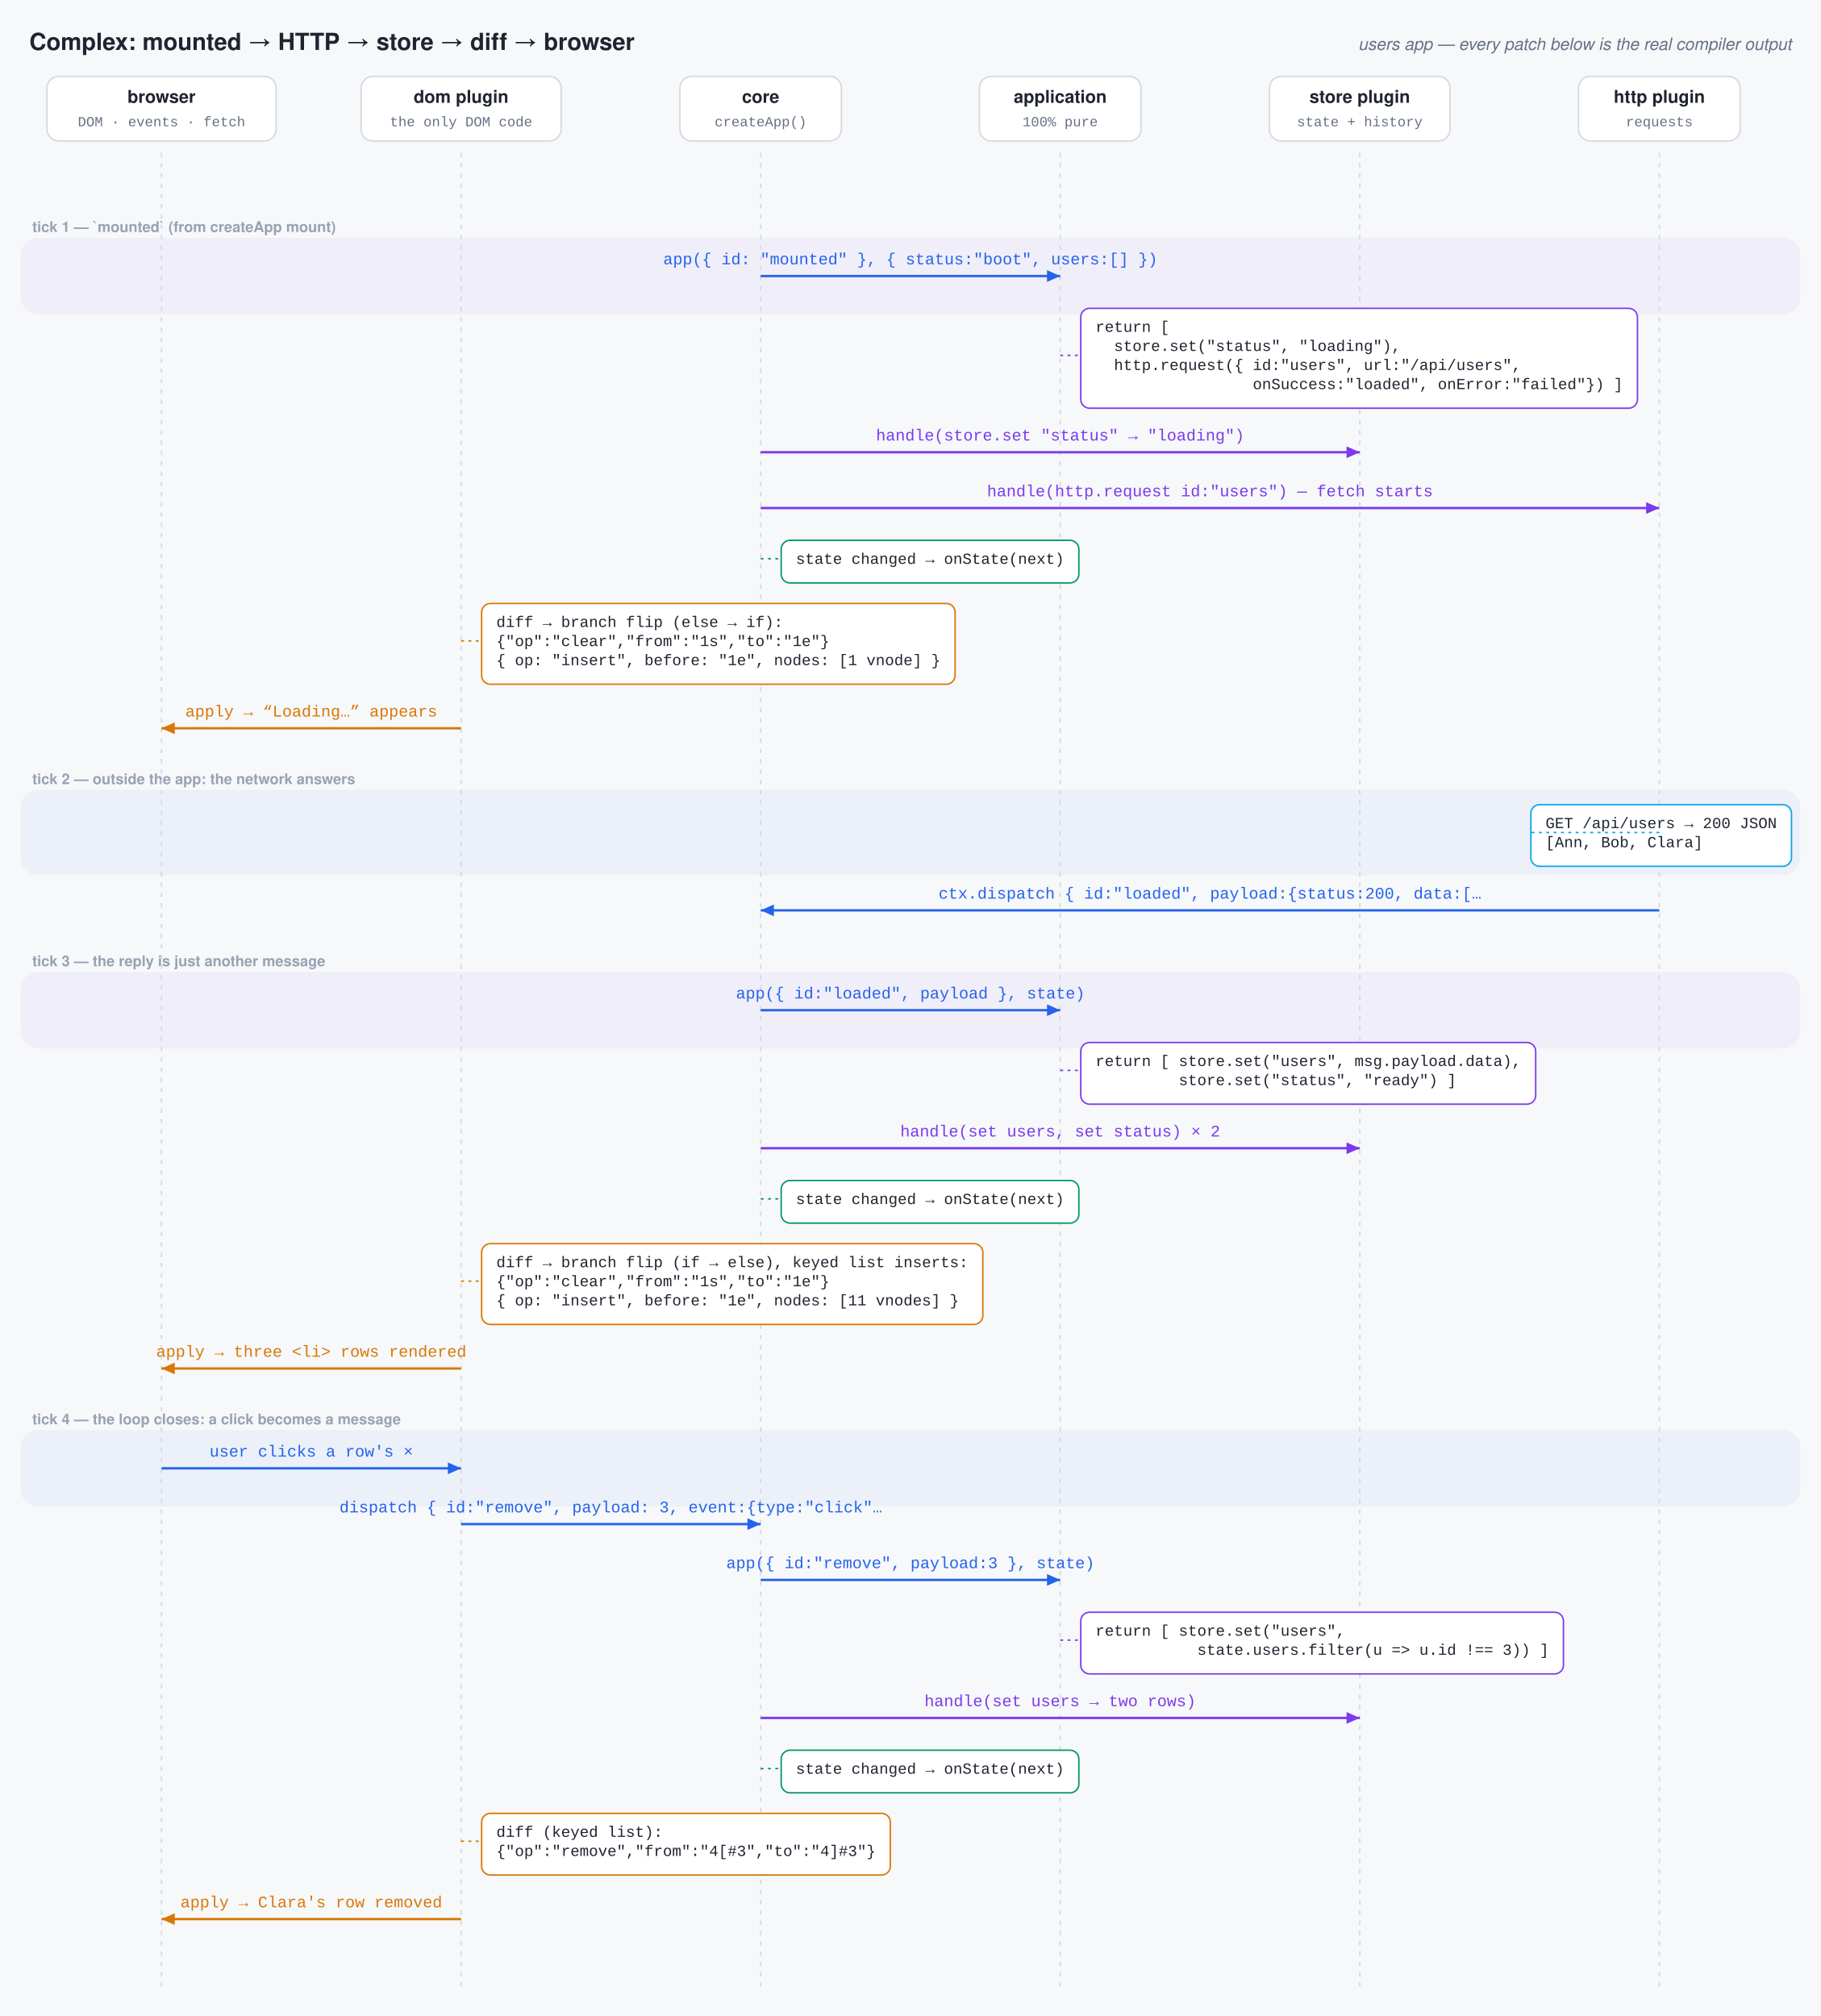
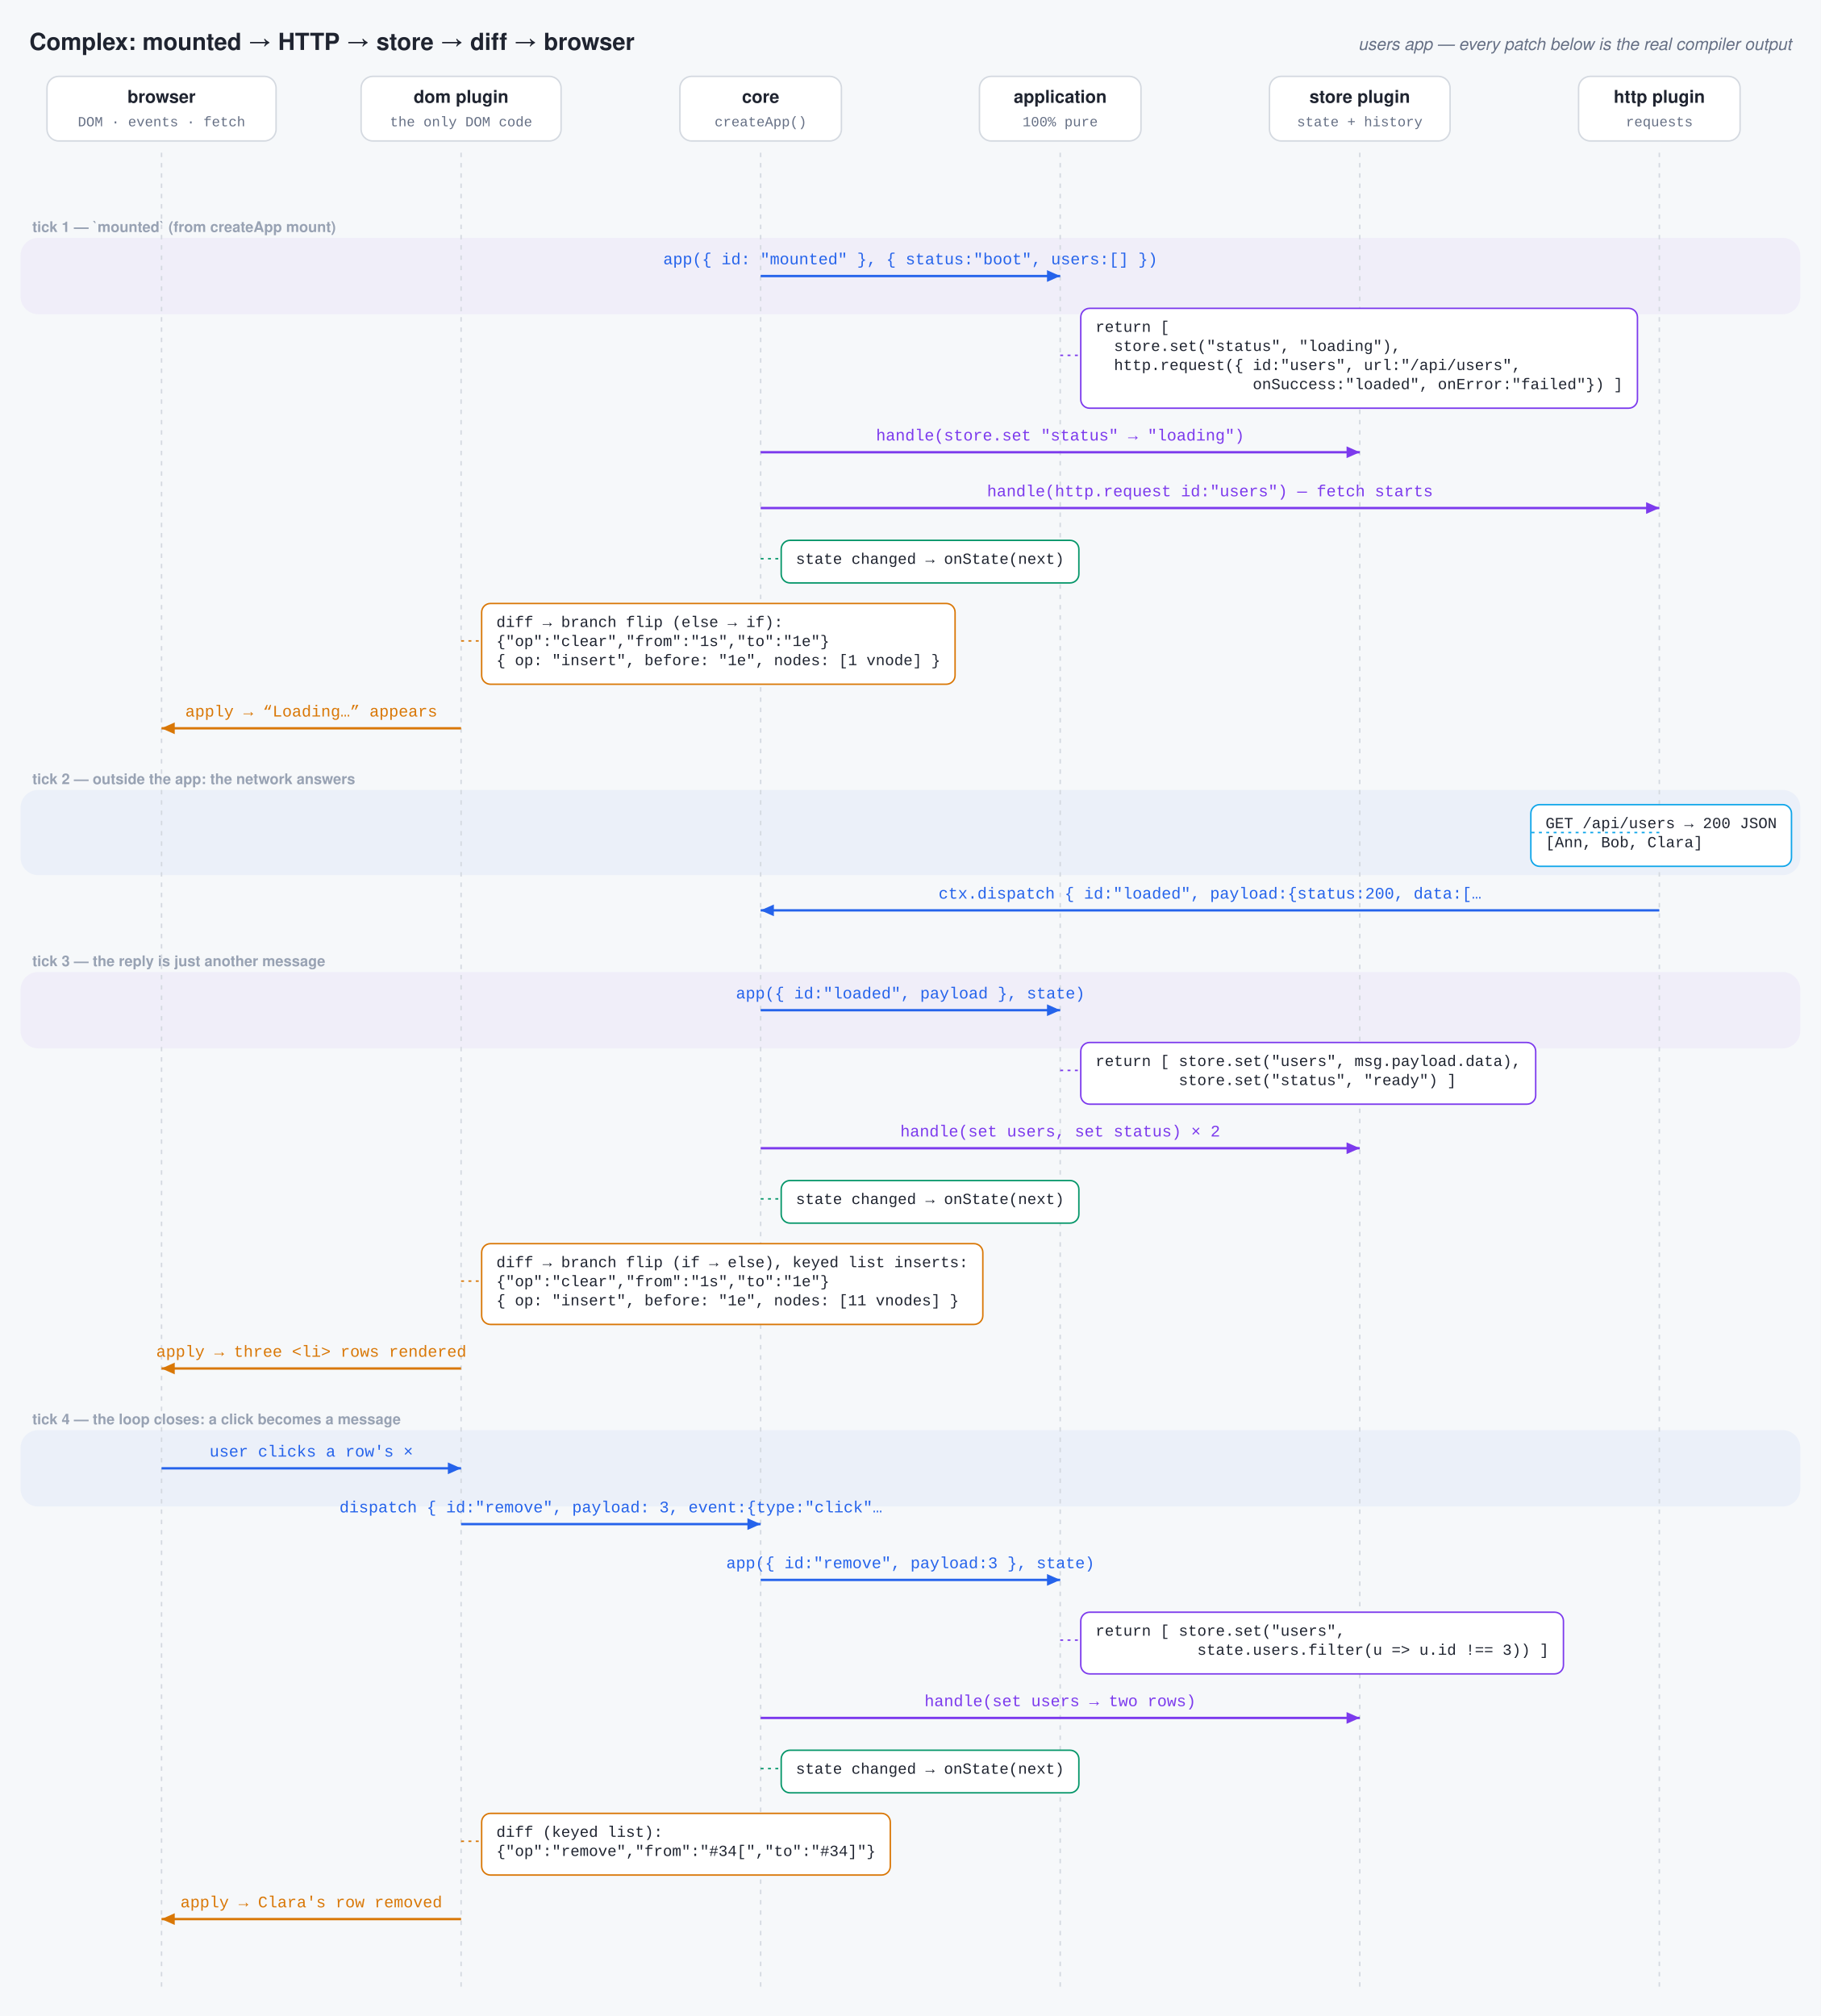
<svg xmlns="http://www.w3.org/2000/svg" width="1240" height="1373" viewBox="0 0 1240 1373" font-family="-apple-system, 'Segoe UI', Helvetica, Arial, sans-serif">
  <rect x="0" y="0" width="1240" height="1373" fill="#f6f8fa" />
  <rect x="14" y="162" width="1212" height="52" rx="12" fill="rgba(124,58,237,0.05)" />
  <text x="22" y="158" font-family="-apple-system, 'Segoe UI', Helvetica, Arial, sans-serif" font-size="10" fill="#98a2b3" font-weight="600" xml:space="preserve">tick 1 — `mounted` (from createApp mount)</text>
  <rect x="14" y="538" width="1212" height="58" rx="12" fill="rgba(37,99,235,0.05)" />
  <text x="22" y="534" font-family="-apple-system, 'Segoe UI', Helvetica, Arial, sans-serif" font-size="10" fill="#98a2b3" font-weight="600" xml:space="preserve">tick 2 — outside the app: the network answers</text>
  <rect x="14" y="662" width="1212" height="52" rx="12" fill="rgba(124,58,237,0.05)" />
  <text x="22" y="658" font-family="-apple-system, 'Segoe UI', Helvetica, Arial, sans-serif" font-size="10" fill="#98a2b3" font-weight="600" xml:space="preserve">tick 3 — the reply is just another message</text>
  <rect x="14" y="974" width="1212" height="52" rx="12" fill="rgba(37,99,235,0.05)" />
  <text x="22" y="970" font-family="-apple-system, 'Segoe UI', Helvetica, Arial, sans-serif" font-size="10" fill="#98a2b3" font-weight="600" xml:space="preserve">tick 4 — the loop closes: a click becomes a message</text>
  <line x1="110" y1="104" x2="110" y2="1353" stroke="#d4d9e0" stroke-dasharray="3 4" />
  <line x1="314" y1="104" x2="314" y2="1353" stroke="#d4d9e0" stroke-dasharray="3 4" />
  <line x1="518" y1="104" x2="518" y2="1353" stroke="#d4d9e0" stroke-dasharray="3 4" />
  <line x1="722" y1="104" x2="722" y2="1353" stroke="#d4d9e0" stroke-dasharray="3 4" />
  <line x1="926" y1="104" x2="926" y2="1353" stroke="#d4d9e0" stroke-dasharray="3 4" />
  <line x1="1130" y1="104" x2="1130" y2="1353" stroke="#d4d9e0" stroke-dasharray="3 4" />
  <rect x="32" y="52" width="156" height="44" rx="8" fill="#ffffff" stroke="#d4d9e0" />
  <text x="110" y="70" font-family="-apple-system, 'Segoe UI', Helvetica, Arial, sans-serif" font-size="12" fill="#1f2430" text-anchor="middle" font-weight="600" xml:space="preserve">browser</text>
  <text x="110" y="86" font-family="ui-monospace, Menlo, Consolas, 'Liberation Mono', monospace" font-size="9.5" fill="#667085" text-anchor="middle" xml:space="preserve">DOM · events · fetch</text>
  <rect x="245.9" y="52" width="136.2" height="44" rx="8" fill="#ffffff" stroke="#d4d9e0" />
  <text x="314" y="70" font-family="-apple-system, 'Segoe UI', Helvetica, Arial, sans-serif" font-size="12" fill="#1f2430" text-anchor="middle" font-weight="600" xml:space="preserve">dom plugin</text>
  <text x="314" y="86" font-family="ui-monospace, Menlo, Consolas, 'Liberation Mono', monospace" font-size="9.5" fill="#667085" text-anchor="middle" xml:space="preserve">the only DOM code</text>
  <rect x="463" y="52" width="110" height="44" rx="8" fill="#ffffff" stroke="#d4d9e0" />
  <text x="518" y="70" font-family="-apple-system, 'Segoe UI', Helvetica, Arial, sans-serif" font-size="12" fill="#1f2430" text-anchor="middle" font-weight="600" xml:space="preserve">core</text>
  <text x="518" y="86" font-family="ui-monospace, Menlo, Consolas, 'Liberation Mono', monospace" font-size="9.5" fill="#667085" text-anchor="middle" xml:space="preserve">createApp()</text>
  <rect x="667" y="52" width="110" height="44" rx="8" fill="#ffffff" stroke="#d4d9e0" />
  <text x="722" y="70" font-family="-apple-system, 'Segoe UI', Helvetica, Arial, sans-serif" font-size="12" fill="#1f2430" text-anchor="middle" font-weight="600" xml:space="preserve">application</text>
  <text x="722" y="86" font-family="ui-monospace, Menlo, Consolas, 'Liberation Mono', monospace" font-size="9.5" fill="#667085" text-anchor="middle" xml:space="preserve">100% pure</text>
  <rect x="864.5" y="52" width="123" height="44" rx="8" fill="#ffffff" stroke="#d4d9e0" />
  <text x="926" y="70" font-family="-apple-system, 'Segoe UI', Helvetica, Arial, sans-serif" font-size="12" fill="#1f2430" text-anchor="middle" font-weight="600" xml:space="preserve">store plugin</text>
  <text x="926" y="86" font-family="ui-monospace, Menlo, Consolas, 'Liberation Mono', monospace" font-size="9.5" fill="#667085" text-anchor="middle" xml:space="preserve">state + history</text>
  <rect x="1075" y="52" width="110" height="44" rx="8" fill="#ffffff" stroke="#d4d9e0" />
  <text x="1130" y="70" font-family="-apple-system, 'Segoe UI', Helvetica, Arial, sans-serif" font-size="12" fill="#1f2430" text-anchor="middle" font-weight="600" xml:space="preserve">http plugin</text>
  <text x="1130" y="86" font-family="ui-monospace, Menlo, Consolas, 'Liberation Mono', monospace" font-size="9.5" fill="#667085" text-anchor="middle" xml:space="preserve">requests</text>
  <text x="620" y="180" font-family="ui-monospace, Menlo, Consolas, 'Liberation Mono', monospace" font-size="11" fill="#2563eb" text-anchor="middle" xml:space="preserve">app({ id: "mounted" }, { status:"boot", users:[] })</text>
  <line x1="518" y1="188" x2="722" y2="188" stroke="#2563eb" stroke-width="1.6" />
  <polygon points="722,188 713,184 713,192" fill="#2563eb" />
  <rect x="736" y="210" width="379.1" height="68" rx="6" fill="#ffffff" stroke="#7c3aed" />
  <text x="746" y="226" font-family="ui-monospace, Menlo, Consolas, 'Liberation Mono', monospace" font-size="10.5" fill="#1f2430" xml:space="preserve">return [</text>
  <text x="746" y="239" font-family="ui-monospace, Menlo, Consolas, 'Liberation Mono', monospace" font-size="10.5" fill="#1f2430" xml:space="preserve">  store.set("status", "loading"),</text>
  <text x="746" y="252" font-family="ui-monospace, Menlo, Consolas, 'Liberation Mono', monospace" font-size="10.5" fill="#1f2430" xml:space="preserve">  http.request({ id:"users", url:"/api/users",</text>
  <text x="746" y="265" font-family="ui-monospace, Menlo, Consolas, 'Liberation Mono', monospace" font-size="10.5" fill="#1f2430" xml:space="preserve">                 onSuccess:"loaded", onError:"failed"}) ]</text>
  <line x1="722" y1="242" x2="736" y2="242" stroke="#7c3aed" stroke-dasharray="2 3" />
  <text x="722" y="300" font-family="ui-monospace, Menlo, Consolas, 'Liberation Mono', monospace" font-size="11" fill="#7c3aed" text-anchor="middle" xml:space="preserve">handle(store.set "status" → "loading")</text>
  <line x1="518" y1="308" x2="926" y2="308" stroke="#7c3aed" stroke-width="1.6" />
  <polygon points="926,308 917,304 917,312" fill="#7c3aed" />
  <text x="824" y="338" font-family="ui-monospace, Menlo, Consolas, 'Liberation Mono', monospace" font-size="11" fill="#7c3aed" text-anchor="middle" xml:space="preserve">handle(http.request id:"users") — fetch starts</text>
  <line x1="518" y1="346" x2="1130" y2="346" stroke="#7c3aed" stroke-width="1.6" />
  <polygon points="1130,346 1121,342 1121,350" fill="#7c3aed" />
  <rect x="532" y="368" width="202.7" height="29" rx="6" fill="#ffffff" stroke="#059669" />
  <text x="542" y="384" font-family="ui-monospace, Menlo, Consolas, 'Liberation Mono', monospace" font-size="10.5" fill="#1f2430" xml:space="preserve">state changed → onState(next)</text>
  <line x1="518" y1="380.5" x2="532" y2="380.5" stroke="#059669" stroke-dasharray="2 3" />
  <rect x="328" y="411" width="322.4" height="55" rx="6" fill="#ffffff" stroke="#d97706" />
  <text x="338" y="427" font-family="ui-monospace, Menlo, Consolas, 'Liberation Mono', monospace" font-size="10.5" fill="#1f2430" xml:space="preserve">diff → branch flip (else → if):</text>
  <text x="338" y="440" font-family="ui-monospace, Menlo, Consolas, 'Liberation Mono', monospace" font-size="10.5" fill="#1f2430" xml:space="preserve">{"op":"clear","from":"1s","to":"1e"}</text>
  <text x="338" y="453" font-family="ui-monospace, Menlo, Consolas, 'Liberation Mono', monospace" font-size="10.5" fill="#1f2430" xml:space="preserve">{ op: "insert", before: "1e", nodes: [1 vnode] }</text>
  <line x1="314" y1="436.5" x2="328" y2="436.5" stroke="#d97706" stroke-dasharray="2 3" />
  <text x="212" y="488" font-family="ui-monospace, Menlo, Consolas, 'Liberation Mono', monospace" font-size="11" fill="#d97706" text-anchor="middle" xml:space="preserve">apply → “Loading…” appears</text>
  <line x1="314" y1="496" x2="110" y2="496" stroke="#d97706" stroke-width="1.6" />
  <polygon points="110,496 119,500 119,492" fill="#d97706" />
  <rect x="1042.5" y="548" width="177.5" height="42" rx="6" fill="#ffffff" stroke="#0ea5e9" />
  <text x="1052.5" y="564" font-family="ui-monospace, Menlo, Consolas, 'Liberation Mono', monospace" font-size="10.5" fill="#1f2430" xml:space="preserve">GET /api/users → 200 JSON</text>
  <text x="1052.5" y="577" font-family="ui-monospace, Menlo, Consolas, 'Liberation Mono', monospace" font-size="10.5" fill="#1f2430" xml:space="preserve">[Ann, Bob, Clara]</text>
  <line x1="1130" y1="567" x2="1042.5" y2="567" stroke="#0ea5e9" stroke-dasharray="2 3" />
  <text x="824" y="612" font-family="ui-monospace, Menlo, Consolas, 'Liberation Mono', monospace" font-size="11" fill="#2563eb" text-anchor="middle" xml:space="preserve">ctx.dispatch { id:"loaded", payload:{status:200, data:[…</text>
  <line x1="1130" y1="620" x2="518" y2="620" stroke="#2563eb" stroke-width="1.6" />
  <polygon points="518,620 527,624 527,616" fill="#2563eb" />
  <text x="620" y="680" font-family="ui-monospace, Menlo, Consolas, 'Liberation Mono', monospace" font-size="11" fill="#2563eb" text-anchor="middle" xml:space="preserve">app({ id:"loaded", payload }, state)</text>
  <line x1="518" y1="688" x2="722" y2="688" stroke="#2563eb" stroke-width="1.6" />
  <polygon points="722,688 713,684 713,692" fill="#2563eb" />
  <rect x="736" y="710" width="309.8" height="42" rx="6" fill="#ffffff" stroke="#7c3aed" />
  <text x="746" y="726" font-family="ui-monospace, Menlo, Consolas, 'Liberation Mono', monospace" font-size="10.5" fill="#1f2430" xml:space="preserve">return [ store.set("users", msg.payload.data),</text>
  <text x="746" y="739" font-family="ui-monospace, Menlo, Consolas, 'Liberation Mono', monospace" font-size="10.5" fill="#1f2430" xml:space="preserve">         store.set("status", "ready") ]</text>
  <line x1="722" y1="729" x2="736" y2="729" stroke="#7c3aed" stroke-dasharray="2 3" />
  <text x="722" y="774" font-family="ui-monospace, Menlo, Consolas, 'Liberation Mono', monospace" font-size="11" fill="#7c3aed" text-anchor="middle" xml:space="preserve">handle(set users, set status) × 2</text>
  <line x1="518" y1="782" x2="926" y2="782" stroke="#7c3aed" stroke-width="1.6" />
  <polygon points="926,782 917,778 917,786" fill="#7c3aed" />
  <rect x="532" y="804" width="202.7" height="29" rx="6" fill="#ffffff" stroke="#059669" />
  <text x="542" y="820" font-family="ui-monospace, Menlo, Consolas, 'Liberation Mono', monospace" font-size="10.5" fill="#1f2430" xml:space="preserve">state changed → onState(next)</text>
  <line x1="518" y1="816.5" x2="532" y2="816.5" stroke="#059669" stroke-dasharray="2 3" />
  <rect x="328" y="847" width="341.3" height="55" rx="6" fill="#ffffff" stroke="#d97706" />
  <text x="338" y="863" font-family="ui-monospace, Menlo, Consolas, 'Liberation Mono', monospace" font-size="10.5" fill="#1f2430" xml:space="preserve">diff → branch flip (if → else), keyed list inserts:</text>
  <text x="338" y="876" font-family="ui-monospace, Menlo, Consolas, 'Liberation Mono', monospace" font-size="10.5" fill="#1f2430" xml:space="preserve">{"op":"clear","from":"1s","to":"1e"}</text>
  <text x="338" y="889" font-family="ui-monospace, Menlo, Consolas, 'Liberation Mono', monospace" font-size="10.5" fill="#1f2430" xml:space="preserve">{ op: "insert", before: "1e", nodes: [11 vnodes] }</text>
  <line x1="314" y1="872.5" x2="328" y2="872.5" stroke="#d97706" stroke-dasharray="2 3" />
  <text x="212" y="924" font-family="ui-monospace, Menlo, Consolas, 'Liberation Mono', monospace" font-size="11" fill="#d97706" text-anchor="middle" xml:space="preserve">apply → three &lt;li&gt; rows rendered</text>
  <line x1="314" y1="932" x2="110" y2="932" stroke="#d97706" stroke-width="1.6" />
  <polygon points="110,932 119,936 119,928" fill="#d97706" />
  <text x="212" y="992" font-family="ui-monospace, Menlo, Consolas, 'Liberation Mono', monospace" font-size="11" fill="#2563eb" text-anchor="middle" xml:space="preserve">user clicks a row's ×</text>
  <line x1="110" y1="1000" x2="314" y2="1000" stroke="#2563eb" stroke-width="1.6" />
  <polygon points="314,1000 305,996 305,1004" fill="#2563eb" />
  <text x="416" y="1030" font-family="ui-monospace, Menlo, Consolas, 'Liberation Mono', monospace" font-size="11" fill="#2563eb" text-anchor="middle" xml:space="preserve">dispatch { id:"remove", payload: 3, event:{type:"click"…</text>
  <line x1="314" y1="1038" x2="518" y2="1038" stroke="#2563eb" stroke-width="1.6" />
  <polygon points="518,1038 509,1034 509,1042" fill="#2563eb" />
  <text x="620" y="1068" font-family="ui-monospace, Menlo, Consolas, 'Liberation Mono', monospace" font-size="11" fill="#2563eb" text-anchor="middle" xml:space="preserve">app({ id:"remove", payload:3 }, state)</text>
  <line x1="518" y1="1076" x2="722" y2="1076" stroke="#2563eb" stroke-width="1.6" />
  <polygon points="722,1076 713,1072 713,1080" fill="#2563eb" />
  <rect x="736" y="1098" width="328.7" height="42" rx="6" fill="#ffffff" stroke="#7c3aed" />
  <text x="746" y="1114" font-family="ui-monospace, Menlo, Consolas, 'Liberation Mono', monospace" font-size="10.5" fill="#1f2430" xml:space="preserve">return [ store.set("users",</text>
  <text x="746" y="1127" font-family="ui-monospace, Menlo, Consolas, 'Liberation Mono', monospace" font-size="10.5" fill="#1f2430" xml:space="preserve">           state.users.filter(u =&gt; u.id !== 3)) ]</text>
  <line x1="722" y1="1117" x2="736" y2="1117" stroke="#7c3aed" stroke-dasharray="2 3" />
  <text x="722" y="1162" font-family="ui-monospace, Menlo, Consolas, 'Liberation Mono', monospace" font-size="11" fill="#7c3aed" text-anchor="middle" xml:space="preserve">handle(set users → two rows)</text>
  <line x1="518" y1="1170" x2="926" y2="1170" stroke="#7c3aed" stroke-width="1.6" />
  <polygon points="926,1170 917,1166 917,1174" fill="#7c3aed" />
  <rect x="532" y="1192" width="202.7" height="29" rx="6" fill="#ffffff" stroke="#059669" />
  <text x="542" y="1208" font-family="ui-monospace, Menlo, Consolas, 'Liberation Mono', monospace" font-size="10.5" fill="#1f2430" xml:space="preserve">state changed → onState(next)</text>
  <line x1="518" y1="1204.5" x2="532" y2="1204.5" stroke="#059669" stroke-dasharray="2 3" />
  <rect x="328" y="1235" width="278.3" height="42" rx="6" fill="#ffffff" stroke="#d97706" />
  <text x="338" y="1251" font-family="ui-monospace, Menlo, Consolas, 'Liberation Mono', monospace" font-size="10.5" fill="#1f2430" xml:space="preserve">diff (keyed list):</text>
-   <text x="338" y="1264" font-family="ui-monospace, Menlo, Consolas, 'Liberation Mono', monospace" font-size="10.5" fill="#1f2430" xml:space="preserve">{"op":"remove","from":"4[#3","to":"4]#3"}</text>
+   <text x="338" y="1264" font-family="ui-monospace, Menlo, Consolas, 'Liberation Mono', monospace" font-size="10.5" fill="#1f2430" xml:space="preserve">{"op":"remove","from":"#34[","to":"#34]"}</text>
  <line x1="314" y1="1254" x2="328" y2="1254" stroke="#d97706" stroke-dasharray="2 3" />
  <text x="212" y="1299" font-family="ui-monospace, Menlo, Consolas, 'Liberation Mono', monospace" font-size="11" fill="#d97706" text-anchor="middle" xml:space="preserve">apply → Clara's row removed</text>
  <line x1="314" y1="1307" x2="110" y2="1307" stroke="#d97706" stroke-width="1.6" />
  <polygon points="110,1307 119,1311 119,1303" fill="#d97706" />
  <text x="20" y="34" font-family="-apple-system, 'Segoe UI', Helvetica, Arial, sans-serif" font-size="16" fill="#1f2430" font-weight="600" xml:space="preserve">Complex: mounted → HTTP → store → diff → browser</text>
  <text x="1220" y="34" font-family="-apple-system, 'Segoe UI', Helvetica, Arial, sans-serif" font-size="11.5" fill="#667085" text-anchor="end" font-style="italic" xml:space="preserve">users app — every patch below is the real compiler output</text>
</svg>
